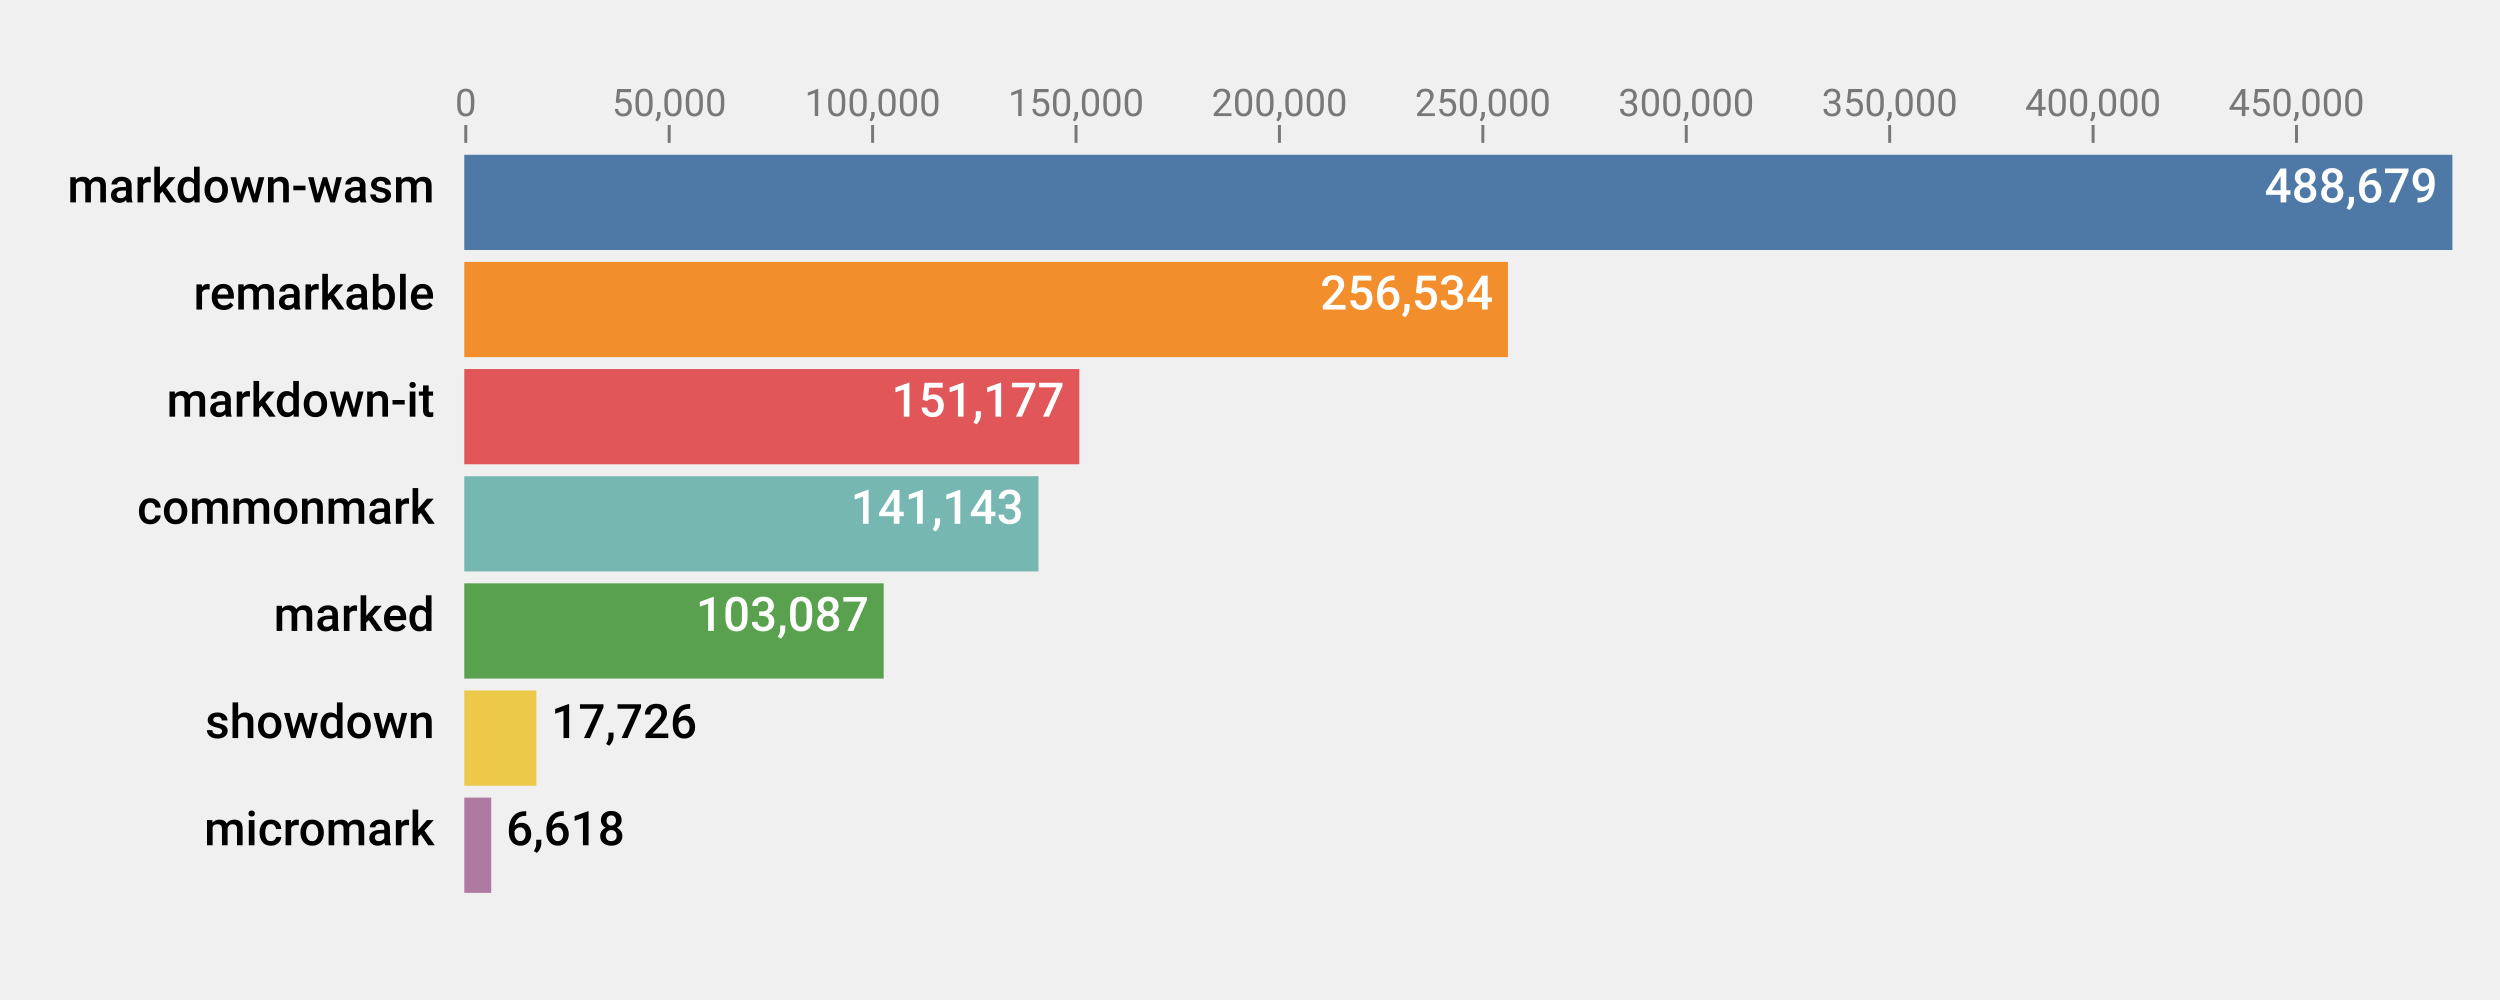
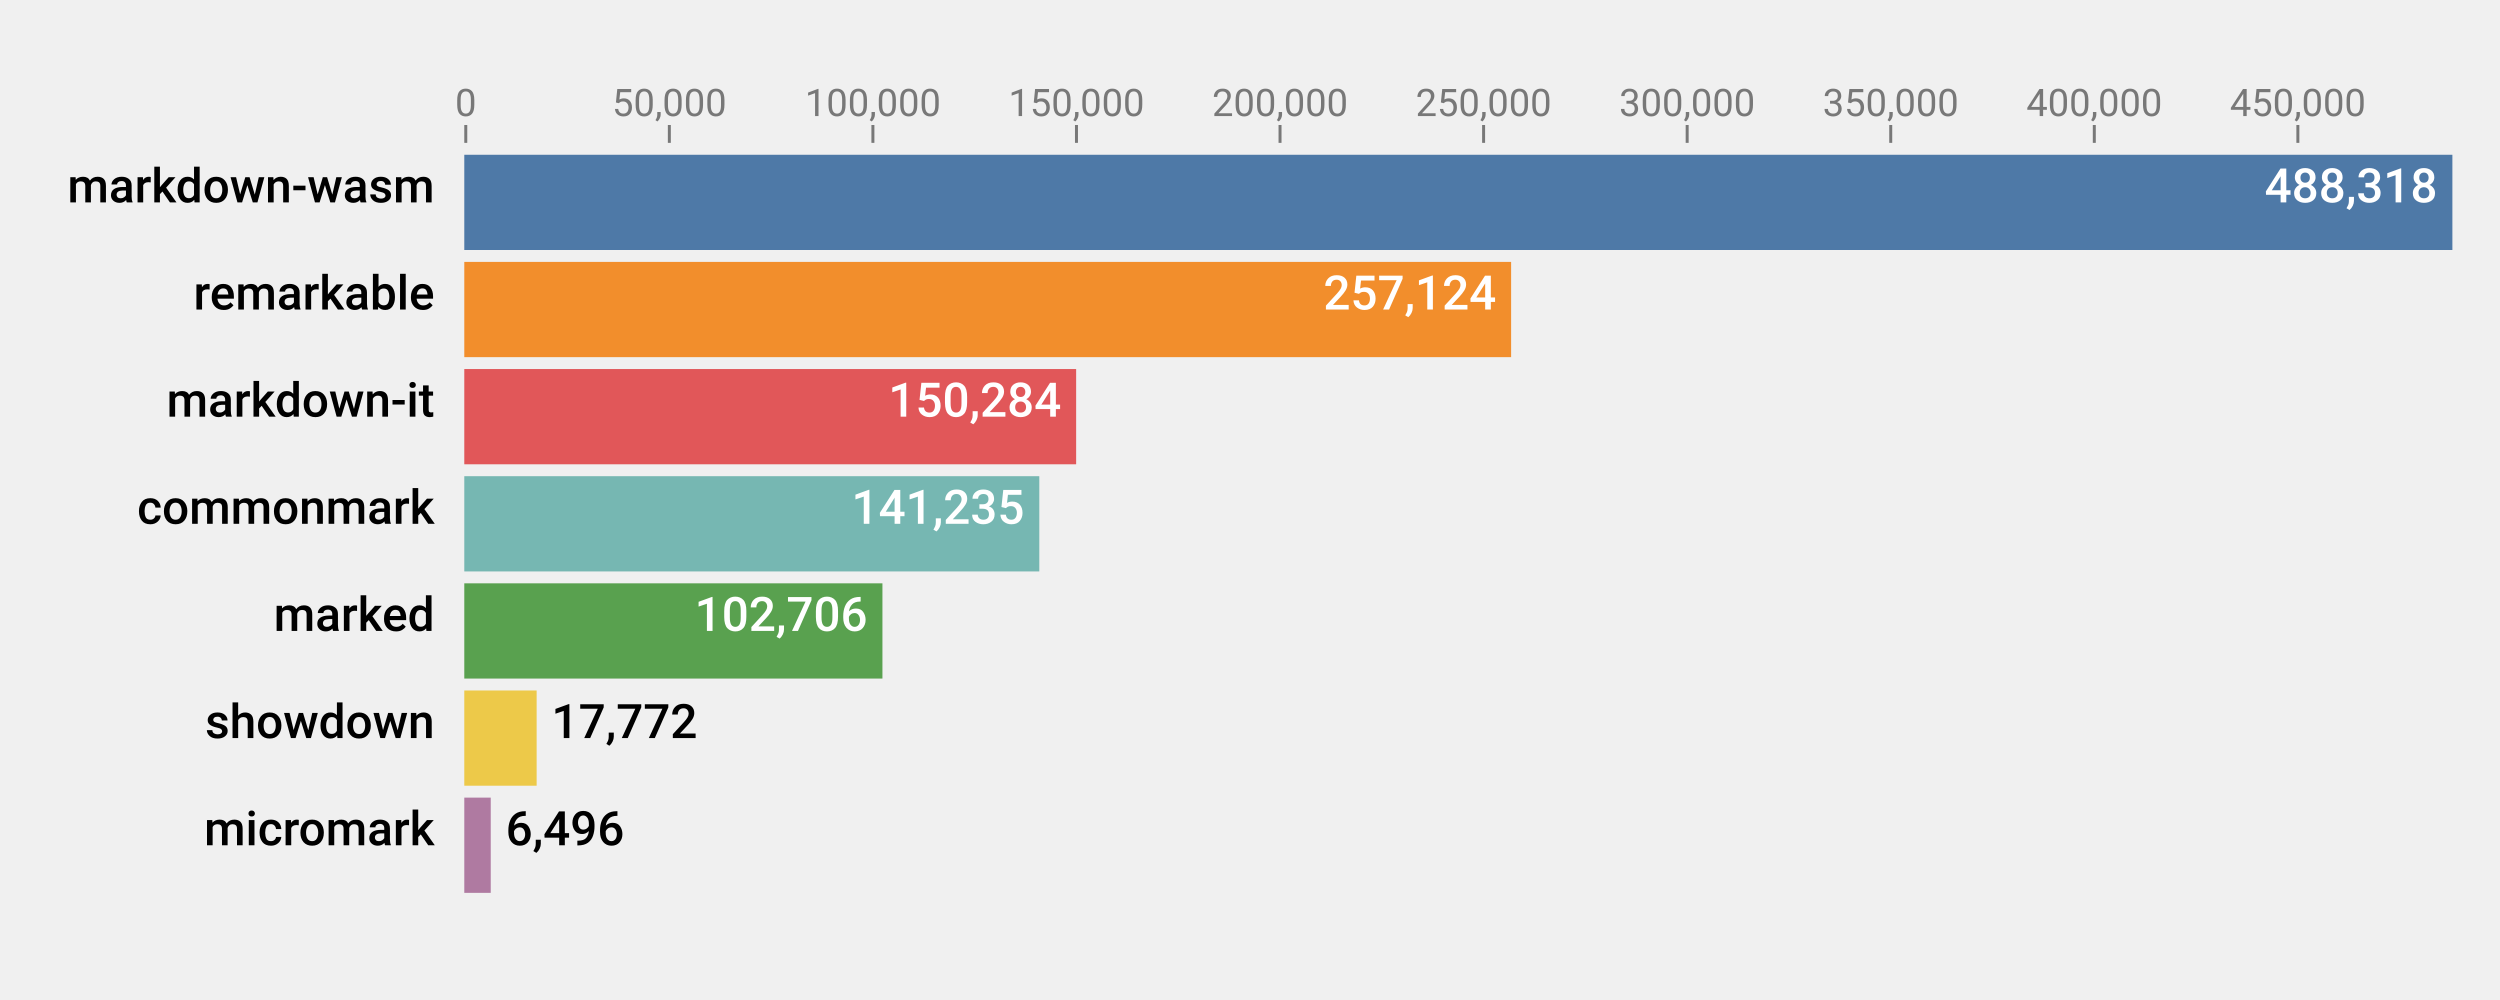
<svg xmlns="http://www.w3.org/2000/svg" width="840" height="336" font-family="system-ui,-apple-system,&quot;Segoe UI&quot;,Roboto,&quot;Helvetica Neue&quot;,&quot;Noto Sans&quot;,&quot;Liberation Sans&quot;,Arial,sans-serif" font-size="16">
  <g font-weight="500" text-anchor="end">
    <text x="156" y="68" alignment-baseline="central" dx="-10">markdown-wasm</text>
    <text x="156" y="104" alignment-baseline="central" dx="-10">remarkable</text>
    <text x="156" y="140" alignment-baseline="central" dx="-10">markdown-it</text>
    <text x="156" y="176" alignment-baseline="central" dx="-10">commonmark</text>
    <text x="156" y="212" alignment-baseline="central" dx="-10">marked</text>
    <text x="156" y="248" alignment-baseline="central" dx="-10">showdown</text>
    <text x="156" y="284" alignment-baseline="central" dx="-10">micromark</text>
  </g>
  <path fill="#4e79a7" d="M156 52h668v32H156z" />
-   <path fill="#f28e2c" d="M156 88h350.669v32H156z" />
-   <path fill="#e15759" d="M156 124h206.652v32H156z" />
-   <path fill="#76b7b2" d="M156 160h192.936v32H156z" />
-   <path fill="#59a14f" d="M156 196h140.915v32H156z" />
-   <path fill="#edc949" d="M156 232h24.231v32H156z" />
-   <path fill="#af7aa1" d="M156 268h9.046v32H156z" />
+   <path fill="#f28e2c" d="M156 88h351.736v32H156z" />
+   <path fill="#e15759" d="M156 124h205.583v32H156z" />
+   <path fill="#76b7b2" d="M156 160h193.204v32H156z" />
+   <path fill="#59a14f" d="M156 196h140.499v32H156z" />
+   <path fill="#edc949" d="M156 232h24.311v32H156z" />
+   <path fill="#af7aa1" d="M156 268h8.886v32H156z" />
  <g fill="#fff" font-weight="500" text-anchor="end">
-     <text x="824" y="68" alignment-baseline="central" dx="-5">488,679</text>
-     <text x="506.669" y="104" alignment-baseline="central" dx="-5">256,534</text>
-     <text x="362.652" y="140" alignment-baseline="central" dx="-5">151,177</text>
-     <text x="348.936" y="176" alignment-baseline="central" dx="-5">141,143</text>
-     <text x="296.915" y="212" alignment-baseline="central" dx="-5">103,087</text>
-     <text x="180.231" y="248" fill="#000" alignment-baseline="central" dx="5" text-anchor="start">17,726</text>
-     <text x="165.046" y="284" fill="#000" alignment-baseline="central" dx="5" text-anchor="start">6,618</text>
+     <text x="824" y="68" alignment-baseline="central" dx="-5">488,318</text>
+     <text x="507.736" y="104" alignment-baseline="central" dx="-5">257,124</text>
+     <text x="361.583" y="140" alignment-baseline="central" dx="-5">150,284</text>
+     <text x="349.204" y="176" alignment-baseline="central" dx="-5">141,235</text>
+     <text x="296.499" y="212" alignment-baseline="central" dx="-5">102,706</text>
+     <text x="180.311" y="248" fill="#000" alignment-baseline="central" dx="5" text-anchor="start">17,772</text>
+     <text x="164.886" y="284" fill="#000" alignment-baseline="central" dx="5" text-anchor="start">6,496</text>
  </g>
  <g fill="none" font-size="12.8" opacity=".5" text-anchor="middle">
    <g class="tick" opacity="1">
      <path stroke="currentColor" d="M156.5 48v-6" />
      <text y="-9" fill="currentColor" dy="0em" transform="translate(156.5 48)">0</text>
    </g>
    <g class="tick" opacity="1">
-       <path stroke="currentColor" d="M224.848 48v-6" />
-       <text y="-9" fill="currentColor" dy="0em" transform="translate(224.848 48)">50,000</text>
+       <path stroke="currentColor" d="M224.898 48v-6" />
+       <text y="-9" fill="currentColor" dy="0em" transform="translate(224.898 48)">50,000</text>
    </g>
    <g class="tick" opacity="1">
-       <path stroke="currentColor" d="M293.195 48v-6" />
-       <text y="-9" fill="currentColor" dy="0em" transform="translate(293.195 48)">100,000</text>
+       <path stroke="currentColor" d="M293.296 48v-6" />
+       <text y="-9" fill="currentColor" dy="0em" transform="translate(293.296 48)">100,000</text>
    </g>
    <g class="tick" opacity="1">
-       <path stroke="currentColor" d="M361.543 48v-6" />
-       <text y="-9" fill="currentColor" dy="0em" transform="translate(361.543 48)">150,000</text>
+       <path stroke="currentColor" d="M361.694 48v-6" />
+       <text y="-9" fill="currentColor" dy="0em" transform="translate(361.694 48)">150,000</text>
    </g>
    <g class="tick" opacity="1">
-       <path stroke="currentColor" d="M429.89 48v-6" />
-       <text y="-9" fill="currentColor" dy="0em" transform="translate(429.89 48)">200,000</text>
+       <path stroke="currentColor" d="M430.092 48v-6" />
+       <text y="-9" fill="currentColor" dy="0em" transform="translate(430.092 48)">200,000</text>
    </g>
    <g class="tick" opacity="1">
-       <path stroke="currentColor" d="M498.238 48v-6" />
-       <text y="-9" fill="currentColor" dy="0em" transform="translate(498.238 48)">250,000</text>
+       <path stroke="currentColor" d="M498.49 48v-6" />
+       <text y="-9" fill="currentColor" dy="0em" transform="translate(498.49 48)">250,000</text>
    </g>
    <g class="tick" opacity="1">
-       <path stroke="currentColor" d="M566.585 48v-6" />
-       <text y="-9" fill="currentColor" dy="0em" transform="translate(566.585 48)">300,000</text>
+       <path stroke="currentColor" d="M566.889 48v-6" />
+       <text y="-9" fill="currentColor" dy="0em" transform="translate(566.889 48)">300,000</text>
    </g>
    <g class="tick" opacity="1">
-       <path stroke="currentColor" d="M634.933 48v-6" />
-       <text y="-9" fill="currentColor" dy="0em" transform="translate(634.933 48)">350,000</text>
+       <path stroke="currentColor" d="M635.287 48v-6" />
+       <text y="-9" fill="currentColor" dy="0em" transform="translate(635.287 48)">350,000</text>
    </g>
    <g class="tick" opacity="1">
-       <path stroke="currentColor" d="M703.28 48v-6" />
-       <text y="-9" fill="currentColor" dy="0em" transform="translate(703.28 48)">400,000</text>
+       <path stroke="currentColor" d="M703.685 48v-6" />
+       <text y="-9" fill="currentColor" dy="0em" transform="translate(703.685 48)">400,000</text>
    </g>
    <g class="tick" opacity="1">
-       <path stroke="currentColor" d="M771.628 48v-6" />
-       <text y="-9" fill="currentColor" dy="0em" transform="translate(771.628 48)">450,000</text>
+       <path stroke="currentColor" d="M772.083 48v-6" />
+       <text y="-9" fill="currentColor" dy="0em" transform="translate(772.083 48)">450,000</text>
    </g>
  </g>
</svg>
